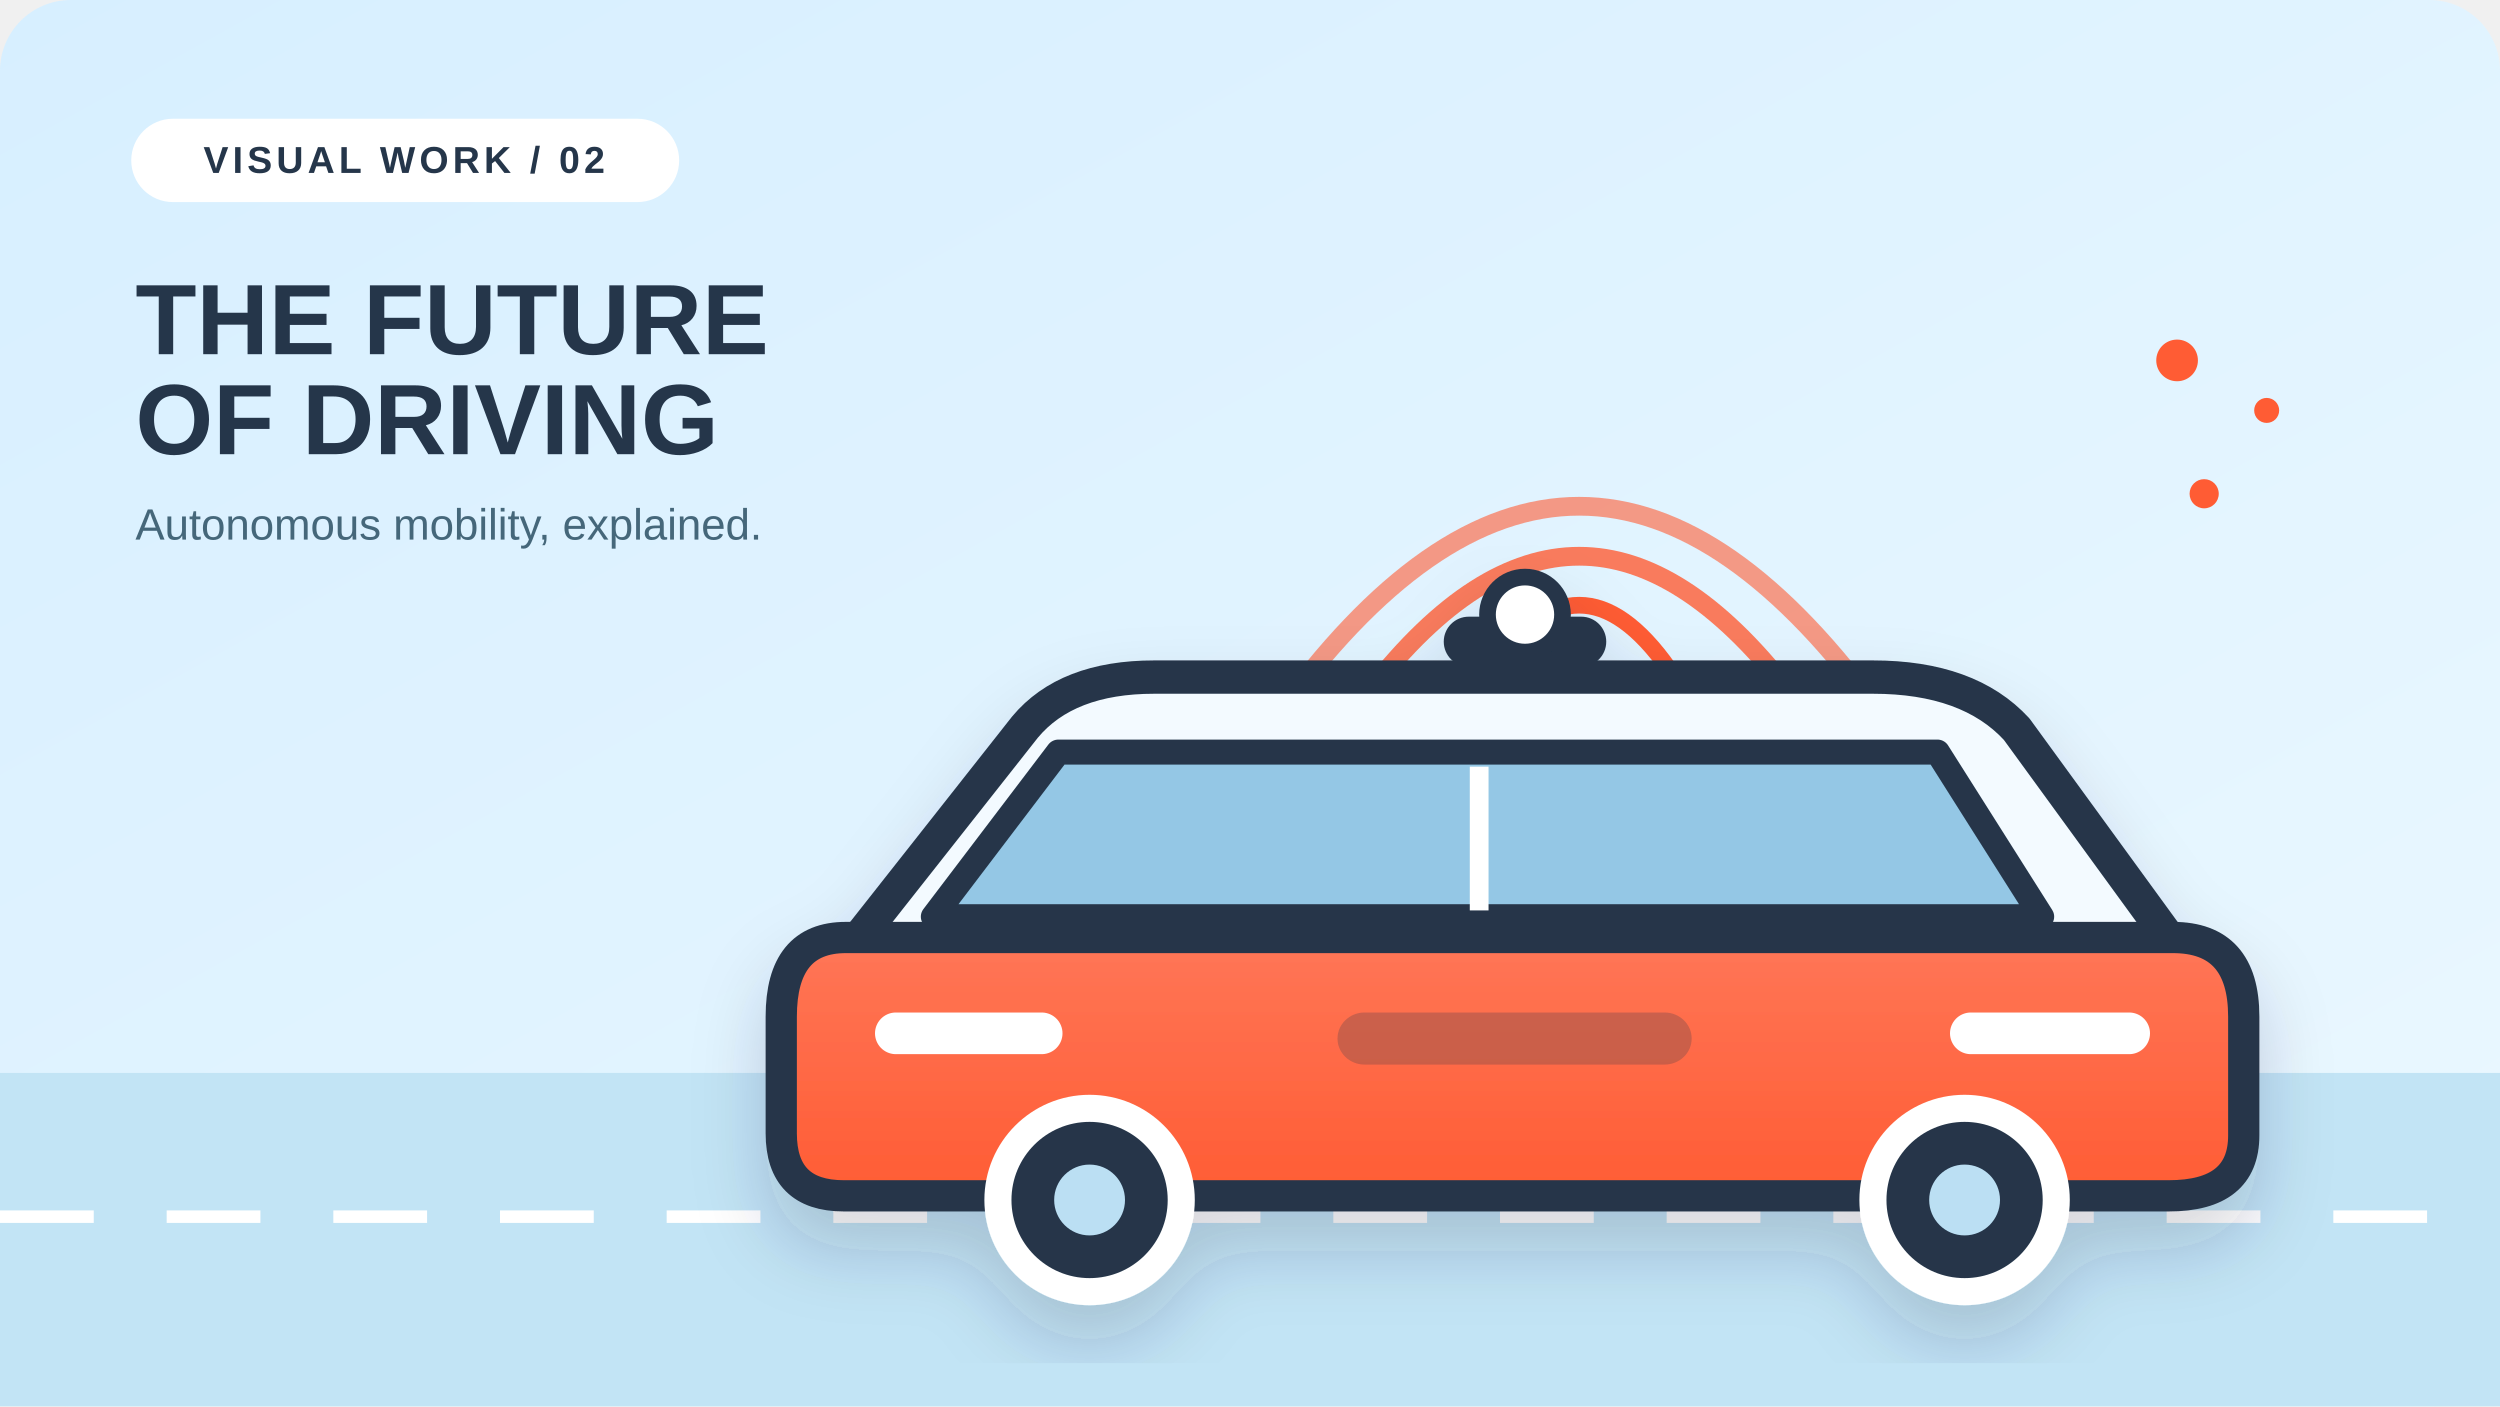
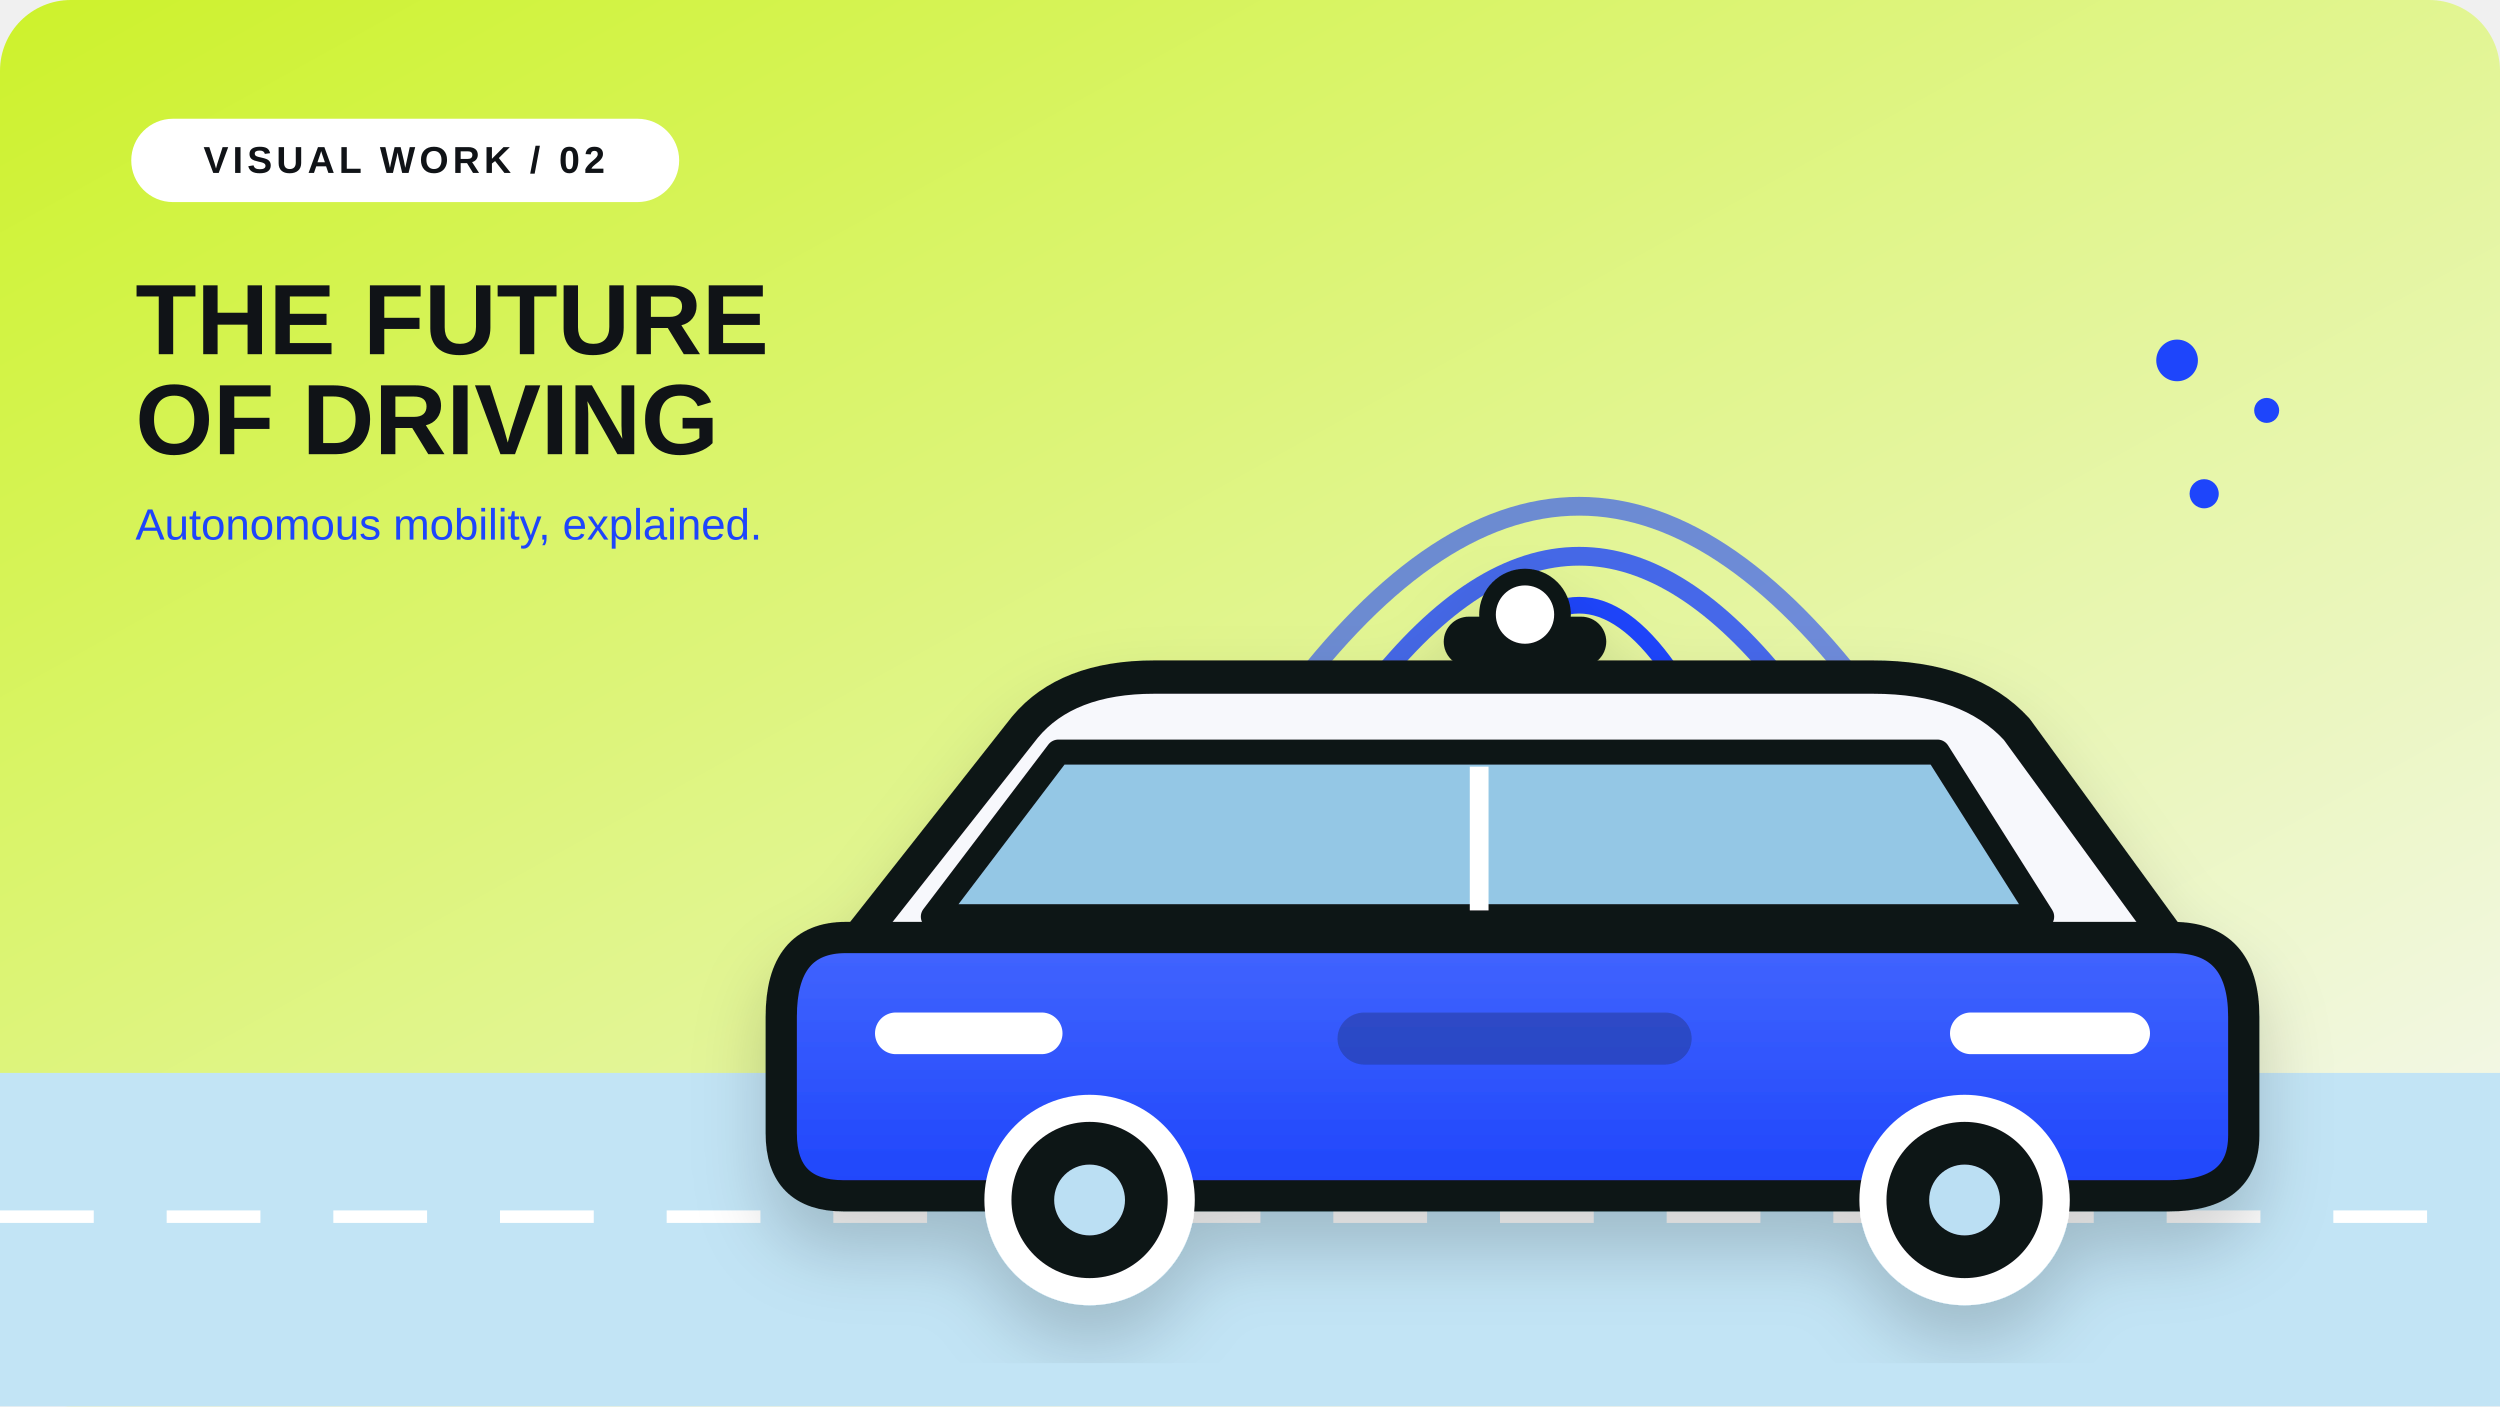
<svg xmlns="http://www.w3.org/2000/svg" width="1200" height="675" viewBox="0 0 1200 675" role="img" aria-label="Self-driving cars — editorial video thumbnail with car and sensing technology">
  <defs>
    <linearGradient id="bg" x1="0" y1="0" x2="1" y2="1">
-       <stop stop-color="#D7EFFF" />
-       <stop offset="1" stop-color="#EBF8FF" />
+       <stop stop-color="#CDF22B" />
+       <stop offset="1" stop-color="#F7F8FC" />
    </linearGradient>
    <linearGradient id="car" x1="0" y1="0" x2="0" y2="1">
-       <stop stop-color="#FF7657" />
-       <stop offset="1" stop-color="#FF5C34" />
+       <stop stop-color="#4265FE" />
+       <stop offset="1" stop-color="#1E45FB" />
    </linearGradient>
    <filter id="drop">
-       <feDropShadow dx="0" dy="19" stdDeviation="17" flood-color="#25364A" flood-opacity=".18" />
+       <feDropShadow dx="0" dy="19" stdDeviation="17" flood-color="#101317" flood-opacity=".18" />
    </filter>
  </defs>
  <rect width="1200" height="675" rx="34" fill="url(#bg)" />
  <path d="M0 515L1200 515V675H0Z" fill="#C2E4F5" />
  <path d="M0 584H1200" stroke="#FFFFFF" stroke-width="6" stroke-dasharray="45 35" />
  <rect x="63" y="57" width="263" height="40" rx="20" fill="#FFFFFF" />
-   <text x="194" y="83" text-anchor="middle" fill="#25364A" font-size="18" font-weight="800" font-family="Arial,sans-serif" letter-spacing="2">VISUAL WORK / 02</text>
-   <text x="65" y="170" font-family="Arial,sans-serif" font-size="48" font-weight="900" fill="#25364A">THE FUTURE</text>
-   <text x="65" y="218" font-family="Arial,sans-serif" font-size="48" font-weight="900" fill="#25364A">OF DRIVING</text>
-   <text x="65" y="259" font-family="Arial,sans-serif" font-size="21" fill="#45677A">Autonomous mobility, explained.</text>
-   <g fill="none" stroke="#FF5C34" stroke-linecap="round">
+   <text x="194" y="83" text-anchor="middle" fill="#101317" font-size="18" font-weight="800" font-family="Arial,sans-serif" letter-spacing="2">VISUAL WORK / 02</text>
+   <text x="65" y="170" font-family="Arial,sans-serif" font-size="48" font-weight="900" fill="#101317">THE FUTURE</text>
+   <text x="65" y="218" font-family="Arial,sans-serif" font-size="48" font-weight="900" fill="#101317">OF DRIVING</text>
+   <text x="65" y="259" font-family="Arial,sans-serif" font-size="21" fill="#1E45FB">Autonomous mobility, explained.</text>
+   <g fill="none" stroke="#1E45FB" stroke-linecap="round">
    <path d="M612 345Q758 141 904 345" stroke-width="9" opacity=".6" />
    <path d="M658 331Q758 203 858 331" stroke-width="9" opacity=".8" />
    <path d="M715 321Q758 260 801 321" stroke-width="8" />
  </g>
-   <circle cx="759" cy="342" r="19" fill="#FF5C34" stroke="#FFFFFF" stroke-width="7" />
+   <circle cx="759" cy="342" r="19" fill="#1E45FB" stroke="#FFFFFF" stroke-width="7" />
  <g filter="url(#drop)" transform="translate(280 88)">
-     <path d="M130 365L212 261Q232 237 274 237H619Q665 237 688 262L763 365" fill="#F3FAFF" stroke="#25364A" stroke-width="16" stroke-linejoin="round" />
-     <path d="M228 273H650L700 352H168Z" fill="#94C7E5" stroke="#25364A" stroke-width="12" stroke-linejoin="round" />
+     <path d="M130 365L212 261Q232 237 274 237H619Q665 237 688 262L763 365" fill="#F7F8FC" stroke="#101317" stroke-width="16" stroke-linejoin="round" />
+     <path d="M228 273H650L700 352H168Z" fill="#94C7E5" stroke="#101317" stroke-width="12" stroke-linejoin="round" />
    <path d="M430 280V349" stroke="#FFFFFF" stroke-width="9" />
-     <path d="M126 362H763Q797 362 797 400V457Q797 486 761 486H125Q95 486 95 456V400Q95 362 126 362Z" fill="url(#car)" stroke="#25364A" stroke-width="15" />
+     <path d="M126 362H763Q797 362 797 400V457Q797 486 761 486H125Q95 486 95 456V400Q95 362 126 362Z" fill="url(#car)" stroke="#101317" stroke-width="15" />
    <path d="M150 408H220M666 408H742" stroke="#FFFFFF" stroke-width="20" stroke-linecap="round" />
-     <rect x="362" y="398" width="170" height="25" rx="13" fill="#25364A" opacity=".24" />
-     <circle cx="243" cy="488" r="44" fill="#25364A" stroke="#FFFFFF" stroke-width="13" />
-     <circle cx="663" cy="488" r="44" fill="#25364A" stroke="#FFFFFF" stroke-width="13" />
+     <rect x="362" y="398" width="170" height="25" rx="13" fill="#101317" opacity=".24" />
+     <circle cx="243" cy="488" r="44" fill="#101317" stroke="#FFFFFF" stroke-width="13" />
+     <circle cx="663" cy="488" r="44" fill="#101317" stroke="#FFFFFF" stroke-width="13" />
    <circle cx="243" cy="488" r="17" fill="#BBDFF3" />
    <circle cx="663" cy="488" r="17" fill="#BBDFF3" />
-     <rect x="413" y="208" width="78" height="24" rx="12" fill="#25364A" />
-     <circle cx="452" cy="207" r="18" fill="#FFFFFF" stroke="#25364A" stroke-width="8" />
+     <rect x="413" y="208" width="78" height="24" rx="12" fill="#101317" />
+     <circle cx="452" cy="207" r="18" fill="#FFFFFF" stroke="#101317" stroke-width="8" />
  </g>
-   <g fill="#FF5C34">
+   <g fill="#1E45FB">
    <circle cx="1045" cy="173" r="10" />
    <circle cx="1088" cy="197" r="6" />
    <circle cx="1058" cy="237" r="7" />
  </g>
</svg>
